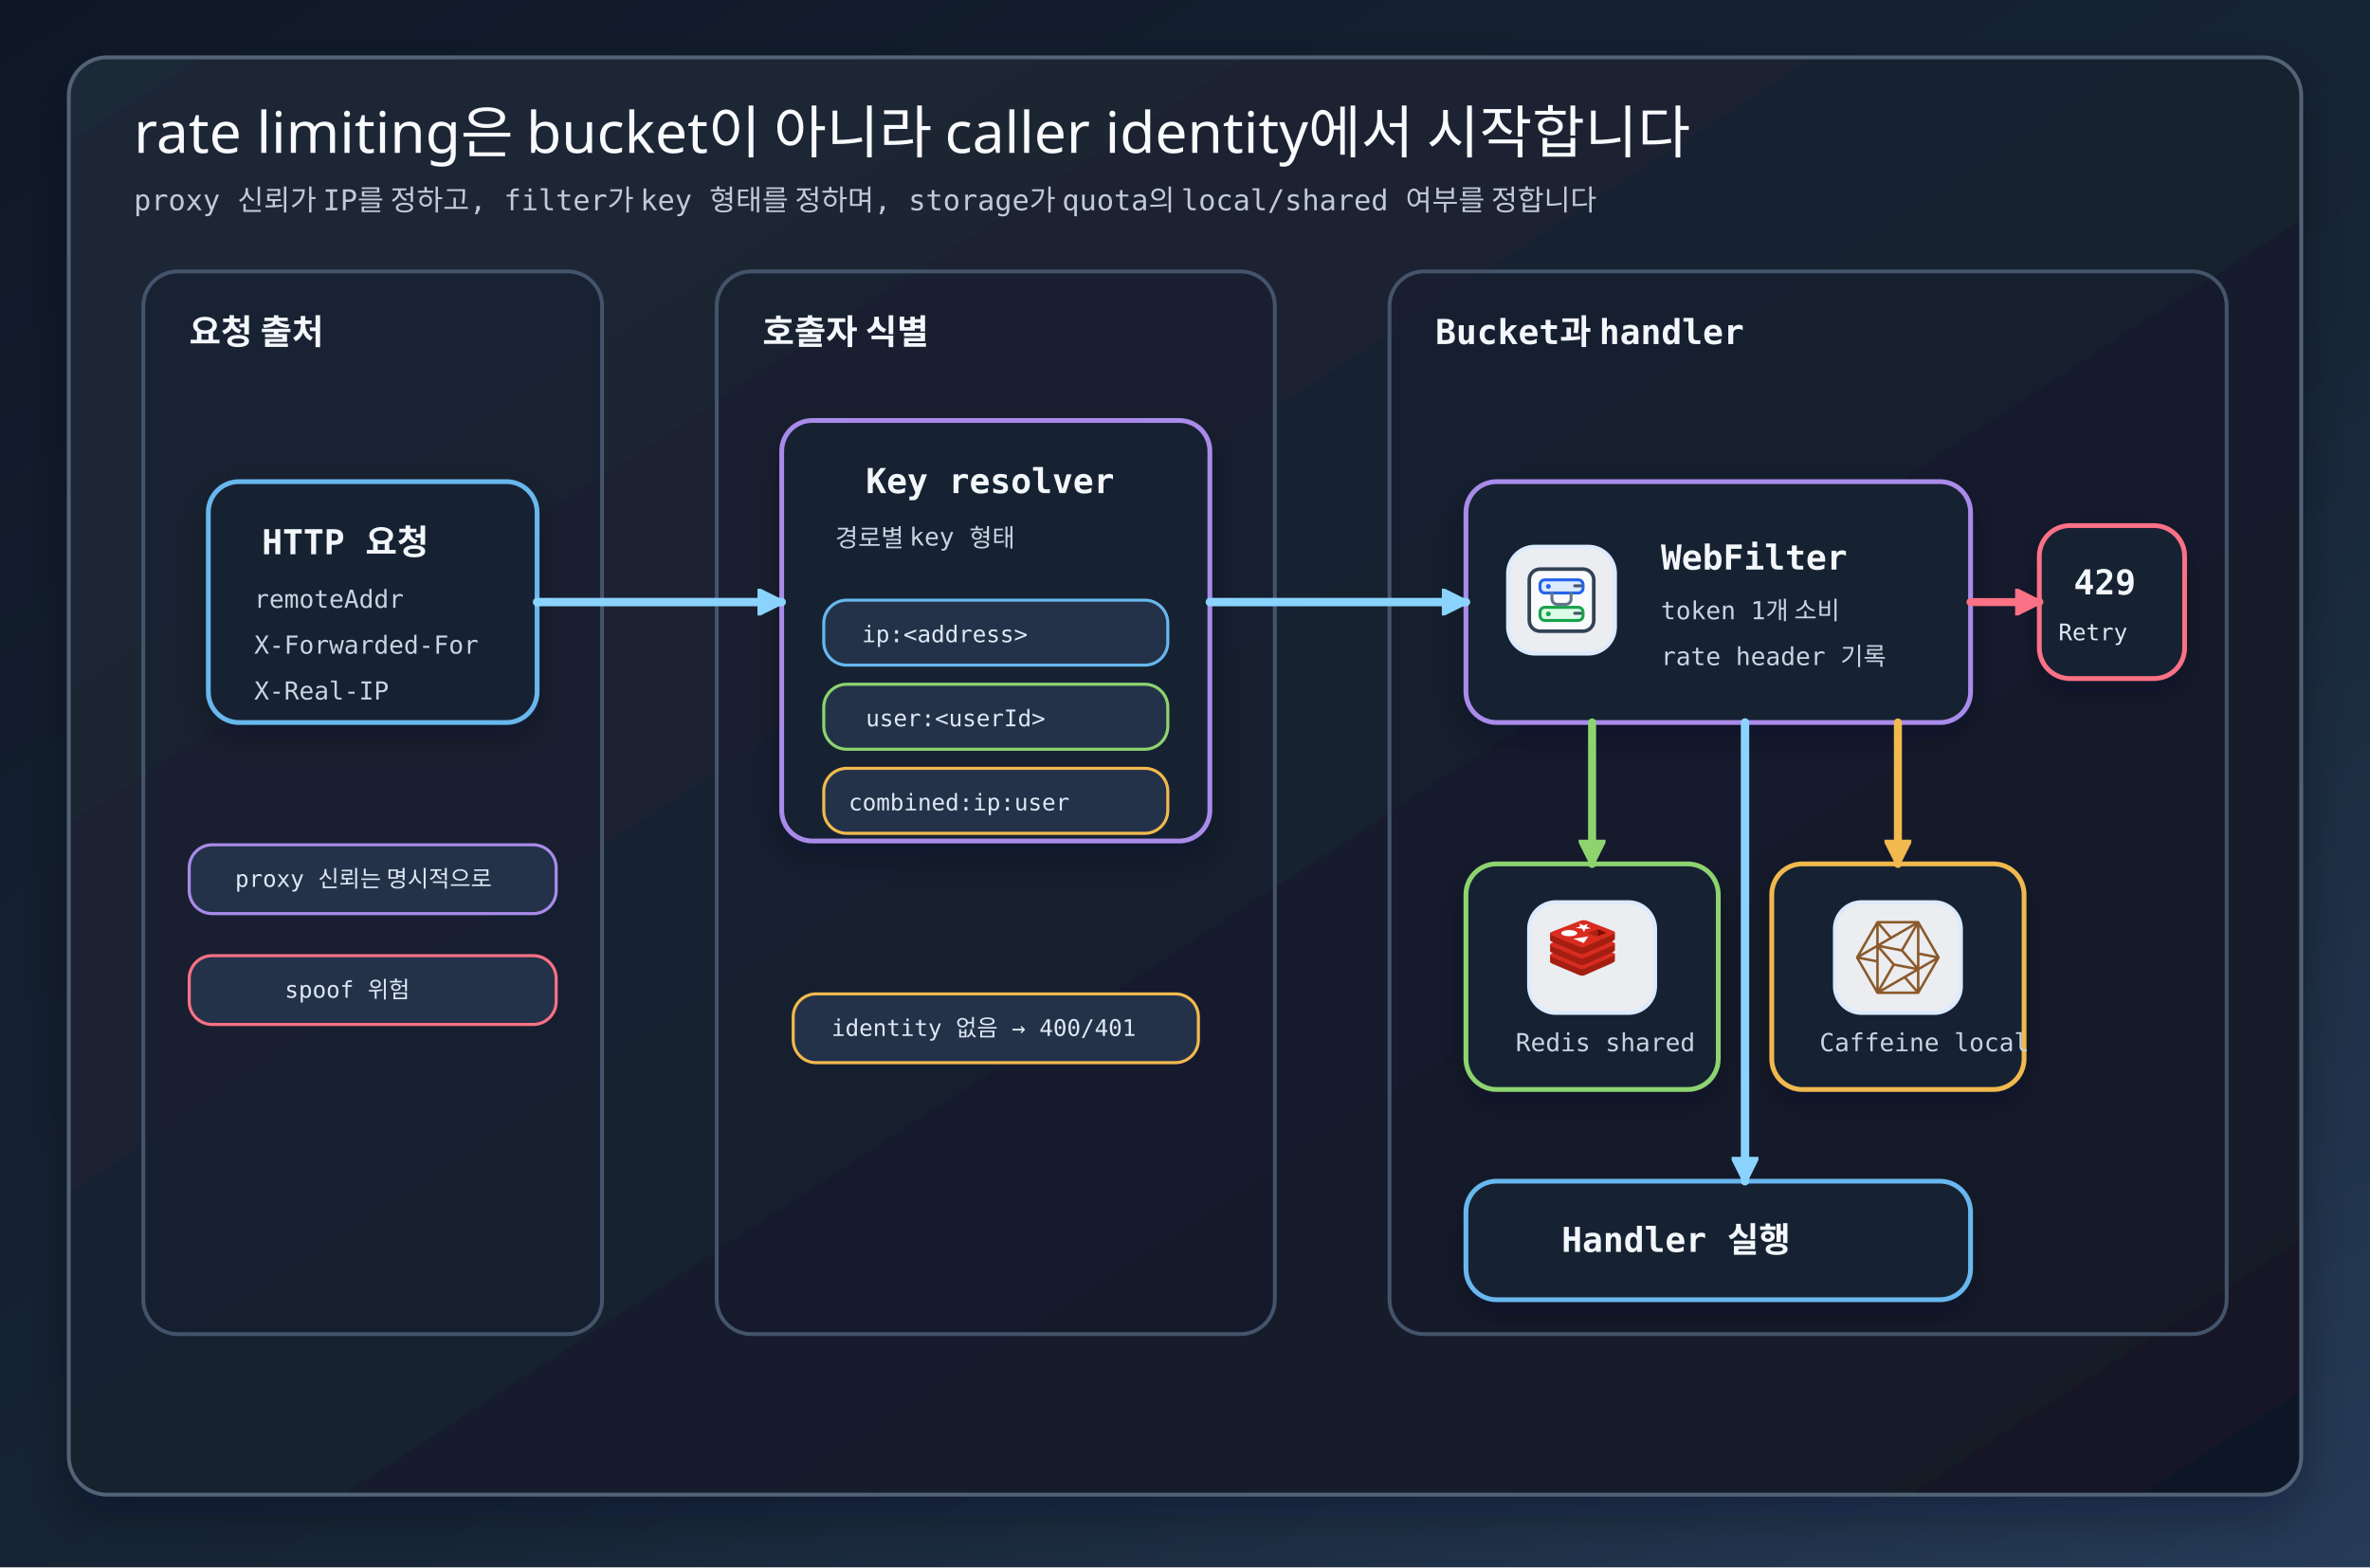
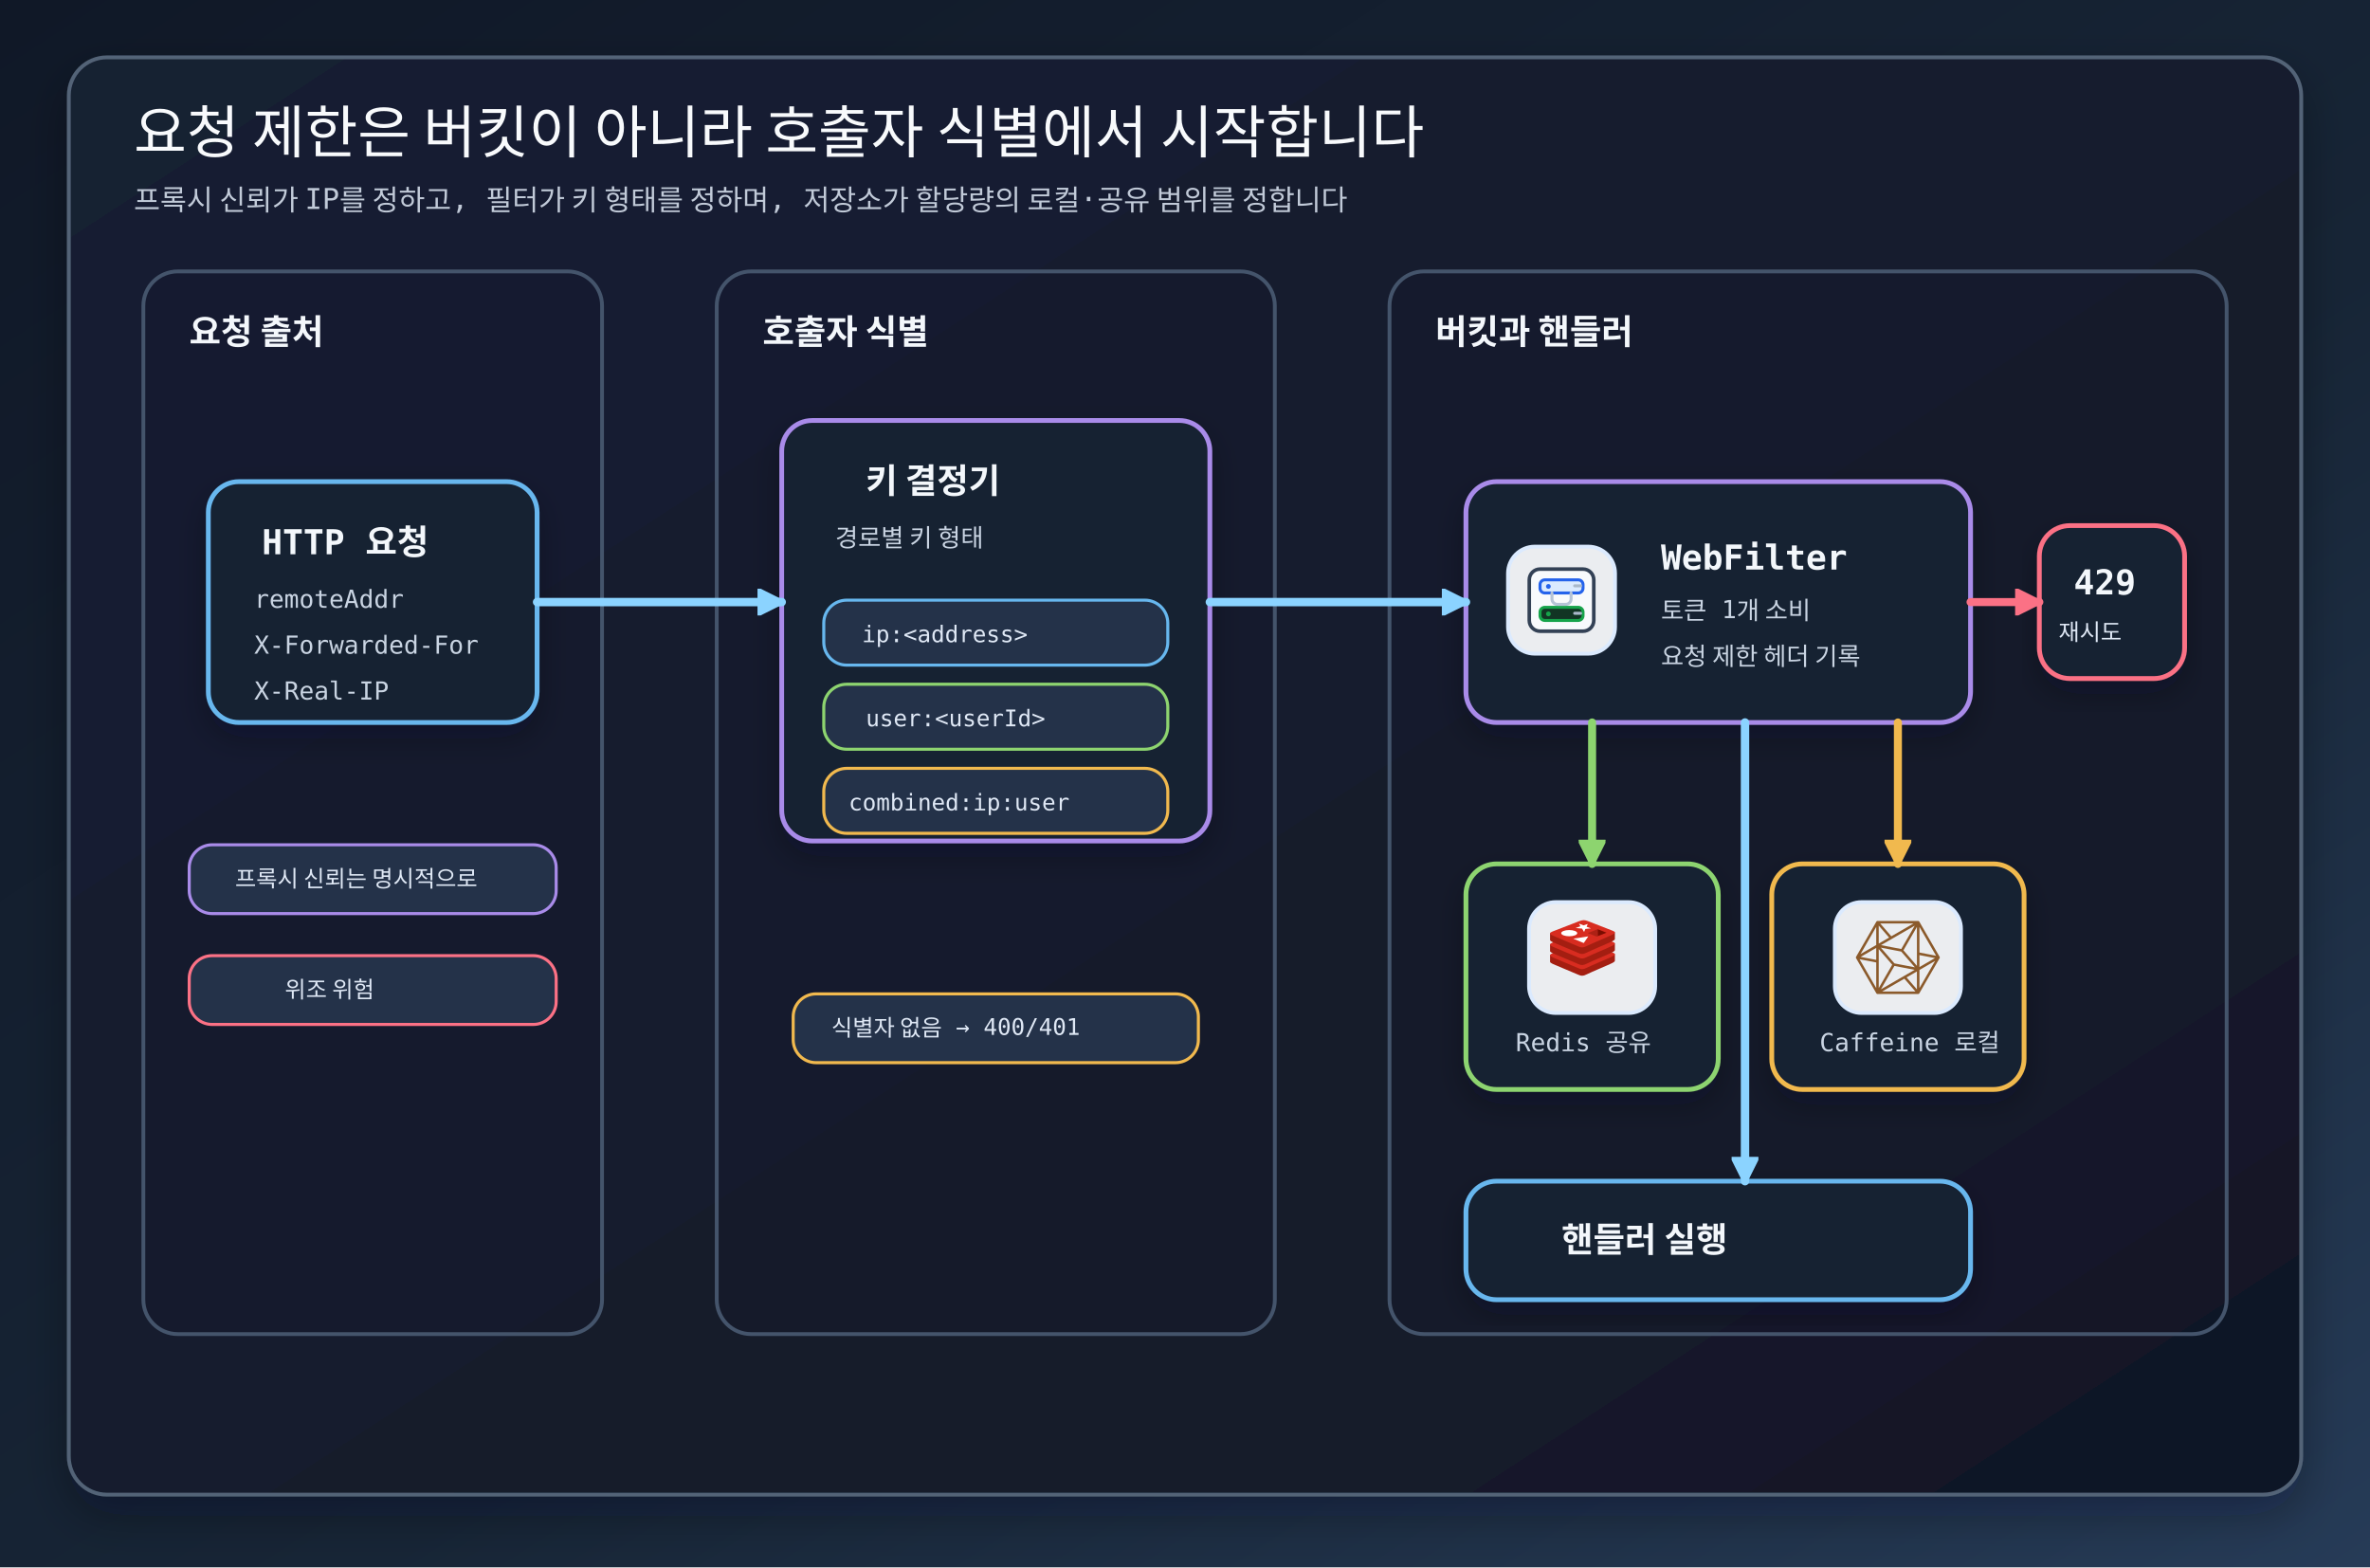
<svg xmlns="http://www.w3.org/2000/svg" width="1240" height="820" viewBox="0 0 1240 820" role="img" aria-labelledby="title desc">
  <defs>
    <marker id="arrow-blue" markerWidth="14" markerHeight="14" viewBox="0 0 10 10" refX="9" refY="5" markerUnits="userSpaceOnUse" orient="auto">
      <path d="M 0 0 L 10 5 L 0 10 Z" fill="#8bd3ff" stroke="#8bd3ff" stroke-dasharray="none" style="stroke-dasharray:none" />
    </marker>
    <marker id="arrow-green" markerWidth="14" markerHeight="14" viewBox="0 0 10 10" refX="9" refY="5" markerUnits="userSpaceOnUse" orient="auto">
      <path d="M 0 0 L 10 5 L 0 10 Z" fill="#8dd46f" stroke="#8dd46f" stroke-dasharray="none" style="stroke-dasharray:none" />
    </marker>
    <marker id="arrow-amber" markerWidth="14" markerHeight="14" viewBox="0 0 10 10" refX="9" refY="5" markerUnits="userSpaceOnUse" orient="auto">
      <path d="M 0 0 L 10 5 L 0 10 Z" fill="#f1b94e" stroke="#f1b94e" stroke-dasharray="none" style="stroke-dasharray:none" />
    </marker>
    <marker id="arrow-red" markerWidth="14" markerHeight="14" viewBox="0 0 10 10" refX="9" refY="5" markerUnits="userSpaceOnUse" orient="auto">
      <path d="M 0 0 L 10 5 L 0 10 Z" fill="#fb7185" stroke="#fb7185" stroke-dasharray="none" style="stroke-dasharray:none" />
    </marker>
    <linearGradient id="bgGradient" x1="0" y1="0" x2="1" y2="1">
      <stop offset="0%" stop-color="#101827" />
      <stop offset="58%" stop-color="#172536" />
      <stop offset="100%" stop-color="#263b57" />
    </linearGradient>
    <linearGradient id="panelGradient" x1="0" y1="0" x2="1" y2="1">
-       <stop offset="0%" stop-color="#1f2937" />
+       <stop offset="0%" stop-color="#172033" />
      <stop offset="100%" stop-color="#111827" />
    </linearGradient>
    <filter id="panelShadow" x="-8%" y="-12%" width="116%" height="124%">
      <feDropShadow dx="0" dy="10" stdDeviation="12" flood-color="#020617" flood-opacity="0.32" />
    </filter>
    <filter id="cardShadow" x="-12%" y="-22%" width="124%" height="144%">
      <feDropShadow dx="0" dy="7" stdDeviation="8" flood-color="#020617" flood-opacity="0.28" />
    </filter>
    <path id="redis-B" d="M45.536 38.764c-2.013 1.05-12.44 5.337-14.66 6.494s-3.453 1.146-5.207.308-12.85-5.32-14.85-6.276c-1-.478-1.524-.88-1.524-1.26v-3.813s14.447-3.145 16.78-3.982 3.14-.867 5.126-.14 13.853 2.868 15.814 3.587v3.76c0 .377-.452.8-1.477 1.324z" />
    <path id="redis-C" d="M45.536 28.733c-2.013 1.05-12.44 5.337-14.66 6.494s-3.453 1.146-5.207.308-12.85-5.32-14.85-6.276-2.04-1.613-.077-2.382l15.332-5.935c2.332-.837 3.14-.867 5.126-.14s12.35 4.853 14.312 5.57 2.037 1.31.024 2.36z" />
    <style>
      .bg { fill: url(#bgGradient); }
      .panel { fill: url(#panelGradient); stroke: #536377; stroke-width: 2; rx: 20; filter: url(#panelShadow); }
      .lane { fill: #0f172a; fill-opacity: 0.2; stroke: #44546b; stroke-width: 2; rx: 18; }
      .card { fill: #172033; stroke: #60718a; stroke-width: 2.5; rx: 16; filter: url(#cardShadow); }
      .card-blue { stroke: #67b7ee; }
      .card-green { stroke: #8dd46f; }
      .card-amber { stroke: #f1b94e; }
      .card-purple { stroke: #a98be9; }
      .card-red { stroke: #fb7185; }
      .icon-back { fill: #f8fafc; fill-opacity: 0.94; stroke: #dbeafe; stroke-width: 2; }
      .title { font: 30px "goorm Sans", "goorm Sans Code", system-ui, sans-serif; fill: #f8fafc; }
      .subtitle { font: 15px "goorm Sans Code", ui-monospace, monospace; fill: #c1cad8; }
      .label { font: 18px "goorm Sans Code", ui-monospace, monospace; fill: #f3f7fb; font-weight: 700; }
      .small { font: 13px "goorm Sans Code", ui-monospace, monospace; fill: #c9d4e2; }
      .tiny { font: 12px "goorm Sans Code", ui-monospace, monospace; fill: #dfe8f5; }
      .pill { fill: #243249; stroke-width: 1.6; rx: 12; }
      .line-blue { fill: none; stroke: #8bd3ff; stroke-width: 4.4; stroke-linecap: round; stroke-linejoin: round; marker-end: url(#arrow-blue); }
      .line-green { fill: none; stroke: #8dd46f; stroke-width: 4.2; stroke-linecap: round; stroke-linejoin: round; marker-end: url(#arrow-green); }
      .line-amber { fill: none; stroke: #f1b94e; stroke-width: 4.2; stroke-linecap: round; stroke-linejoin: round; marker-end: url(#arrow-amber); }
      .line-red { fill: none; stroke: #fb7185; stroke-width: 4.2; stroke-linecap: round; stroke-linejoin: round; marker-end: url(#arrow-red); }
    </style>
  </defs>
  <rect class="bg" width="1240" height="820" />
  <rect class="panel" x="36" y="30" width="1168" height="752" />
-   <text class="title" x="70" y="80">rate limiting은 bucket이 아니라 caller identity에서 시작합니다</text>
-   <text class="subtitle" x="70" y="110">proxy 신뢰가 IP를 정하고, filter가 key 형태를 정하며, storage가 quota의 local/shared 여부를 정합니다</text>
+   <text class="title" x="70" y="80">요청 제한은 버킷이 아니라 호출자 식별에서 시작합니다</text>
+   <text class="subtitle" x="70" y="110">프록시 신뢰가 IP를 정하고, 필터가 키 형태를 정하며, 저장소가 할당량의 로컬·공유 범위를 정합니다</text>
  <g id="request-source">
    <rect class="lane" x="75" y="142" width="240" height="556" />
    <text class="label" x="99" y="180">요청 출처</text>
    <rect class="card card-blue" x="109" y="252" width="172" height="126" />
    <text class="label" x="137" y="290">HTTP 요청</text>
    <text class="small" x="133" y="318">remoteAddr</text>
    <text class="small" x="133" y="342">X-Forwarded-For</text>
    <text class="small" x="133" y="366">X-Real-IP</text>
    <rect class="pill" x="99" y="442" width="192" height="36" stroke="#a98be9" />
-     <text class="tiny" x="123" y="464">proxy 신뢰는 명시적으로</text>
+     <text class="tiny" x="123" y="464">프록시 신뢰는 명시적으로</text>
    <rect class="pill" x="99" y="500" width="192" height="36" stroke="#fb7185" />
-     <text class="tiny" x="149" y="522">spoof 위험</text>
+     <text class="tiny" x="149" y="522">위조 위험</text>
  </g>
  <g id="identity-strategy">
    <rect class="lane" x="375" y="142" width="292" height="556" />
    <text class="label" x="399" y="180">호출자 식별</text>
    <rect class="card card-purple" x="409" y="220" width="224" height="220" />
-     <text class="label" x="453" y="258">Key resolver</text>
-     <text class="small" x="437" y="286">경로별 key 형태</text>
+     <text class="label" x="453" y="258">키 결정기</text>
+     <text class="small" x="437" y="286">경로별 키 형태</text>
    <rect class="pill" x="431" y="314" width="180" height="34" stroke="#67b7ee" />
    <text class="tiny" x="451" y="336">ip:&lt;address&gt;</text>
    <rect class="pill" x="431" y="358" width="180" height="34" stroke="#8dd46f" />
    <text class="tiny" x="453" y="380">user:&lt;userId&gt;</text>
    <rect class="pill" x="431" y="402" width="180" height="34" stroke="#f1b94e" />
    <text class="tiny" x="444" y="424">combined:ip:user</text>
    <rect class="pill" x="415" y="520" width="212" height="36" stroke="#f1b94e" />
-     <text class="tiny" x="435" y="542">identity 없음 → 400/401</text>
+     <text class="tiny" x="435" y="542">식별자 없음 → 400/401</text>
  </g>
  <g id="bucket-handler">
    <rect class="lane" x="727" y="142" width="438" height="556" />
-     <text class="label" x="751" y="180">Bucket과 handler</text>
+     <text class="label" x="751" y="180">버킷과 핸들러</text>
    <rect class="card card-purple" x="767" y="252" width="264" height="126" />
    <rect class="icon-back" x="789" y="286" width="56" height="56" rx="14" />
    <g data-bluetape4k-icon="generic-microservice" transform="translate(797 294) scale(0.3125)">
      <rect x="10" y="12" width="108" height="104" rx="18" fill="#f8fafc" stroke="#334155" stroke-width="6" />
      <rect x="28" y="30" width="72" height="22" rx="8" fill="#dbeafe" stroke="#2563eb" stroke-width="5" />
-       <rect x="28" y="76" width="72" height="22" rx="8" fill="#dcfce7" stroke="#16a34a" stroke-width="5" />
-       <path d="M48 52v10c0 5 4 9 9 9h14c5 0 9-4 9-9V52" fill="none" stroke="#64748b" stroke-width="5" stroke-linecap="round" stroke-linejoin="round" />
+       <rect x="28" y="76" width="72" height="22" rx="8" fill="#123524" stroke="#16a34a" stroke-width="5" />
+       <path d="M48 52v10c0 5 4 9 9 9h14c5 0 9-4 9-9V52" fill="none" stroke="#b6c4d6" stroke-width="5" stroke-linecap="round" stroke-linejoin="round" />
      <circle cx="42" cy="41" r="4" fill="#2563eb" />
      <circle cx="42" cy="87" r="4" fill="#16a34a" />
-       <path d="M86 40h10M86 86h10" fill="none" stroke="#475569" stroke-width="5" stroke-linecap="round" />
+       <path d="M86 40h10M86 86h10" fill="none" stroke="#a9b8ca" stroke-width="5" stroke-linecap="round" />
    </g>
    <text class="label" x="869" y="298">WebFilter</text>
-     <text class="small" x="869" y="324">token 1개 소비</text>
-     <text class="small" x="869" y="348">rate header 기록</text>
+     <text class="small" x="869" y="324">토큰 1개 소비</text>
+     <text class="small" x="869" y="348">요청 제한 헤더 기록</text>
    <rect class="card card-red" x="1067" y="275" width="76" height="80" />
    <text class="label" x="1085" y="311">429</text>
-     <text class="tiny" x="1077" y="335">Retry</text>
+     <text class="tiny" x="1077" y="335">재시도</text>
    <rect class="card card-green" x="767" y="452" width="132" height="118" />
    <rect class="icon-back" x="800" y="472" width="66" height="58" rx="14" />
    <g data-bluetape4k-icon="redis" transform="translate(811 479) scale(1.06)">
      <g transform="matrix(.848327 0 0 .848327 -7.883573 -9.449691)">
        <use href="#redis-B" fill="#a41e11" />
        <path d="M45.536 34.95c-2.013 1.05-12.44 5.337-14.66 6.494s-3.453 1.146-5.207.308-12.85-5.32-14.85-6.276-2.04-1.613-.077-2.382l15.332-5.936c2.332-.836 3.14-.867 5.126-.14S43.55 31.87 45.51 32.6s2.037 1.31.024 2.36z" fill="#d82c20" />
        <use href="#redis-B" y="-6.218" fill="#a41e11" />
        <use href="#redis-C" fill="#d82c20" />
        <path d="M45.536 26.098c-2.013 1.05-12.44 5.337-14.66 6.495s-3.453 1.146-5.207.308-12.85-5.32-14.85-6.276c-1-.478-1.524-.88-1.524-1.26V21.55s14.447-3.145 16.78-3.982 3.14-.867 5.126-.14 13.853 2.868 15.814 3.587v3.76c0 .377-.452.8-1.477 1.324z" fill="#a41e11" />
        <use href="#redis-C" y="-6.449" fill="#d82c20" />
        <g fill="#fff">
          <path d="M29.096 20.712l-1.182-1.965-3.774-.34 2.816-1.016-.845-1.56 2.636 1.03 2.486-.814-.672 1.612 2.534.95-3.268.34zM22.8 24.624l8.74-1.342-2.64 3.872z" />
          <ellipse cx="20.444" rx="4.672" ry="1.811" cy="21.402" />
        </g>
        <path d="M42.132 21.138l-5.17 2.042-.004-4.087z" fill="#7a0c00" />
        <path d="M36.963 23.18l-.56.22-5.166-2.042 5.723-2.264z" fill="#ad2115" />
      </g>
    </g>
-     <text class="small" x="793" y="550">Redis shared</text>
+     <text class="small" x="793" y="550">Redis 공유</text>
    <rect class="card card-amber" x="927" y="452" width="132" height="118" />
    <rect class="icon-back" x="960" y="472" width="66" height="58" rx="14" />
    <g data-bluetape4k-icon="caffeine" transform="translate(971 479) scale(1.83)">
      <path fill="#8B5A2B" d="M6.162 1.557c-.18.006-.263.137-.293.18L.05 11.82c-.07.142-.06.27-.004.356 1.942 3.36 3.882 6.723 5.822 10.085a.337.337 0 00.305.182h11.65c.138.003.26-.09.31-.182 1.94-3.36 3.878-6.721 5.82-10.08a.361.361 0 000-.358l-5.82-10.085c-.112-.193-.308-.181-.308-.181zm.804.719h9.513L10.136 5.94zm-.427.603l2.964 3.426L6.54 8.018zm10.3.018l-3.86 6.685L7.19 8.469zm1.341.357l4.756 8.246-4.756-.916zm-12.36.002v5.176l-4.48 2.587zm11.64 0v11.142l-3.857-4.457zM7.127 9.186l5.847 1.126 3.898 4.502-5.842-1.125zM5.82 9.26v3.425l-4.45-.855zm.72.341l3.856 4.457-3.857 6.685zm11.64 1.713l4.447.856-4.447 2.57zM1.062 12.5l4.76.916v7.33zm21.597.48l-4.479 7.763v-5.175zm-11.64 1.437l5.79 1.114-9.649 5.572zm6.44 1.565v5.138l-2.964-3.425zm-3.597 2.078l3.172 3.664H7.52z" />
    </g>
-     <text class="small" x="952" y="550">Caffeine local</text>
+     <text class="small" x="952" y="550">Caffeine 로컬</text>
    <rect class="card card-blue" x="767" y="618" width="264" height="62" />
-     <text class="label" x="817" y="655">Handler 실행</text>
+     <text class="label" x="817" y="655">핸들러 실행</text>
  </g>
  <path class="connector line-blue" data-connector="request-to-identity" d="M 281 315 L 409 315" />
  <path class="connector line-blue" data-connector="identity-to-filter" d="M 633 315 L 767 315" />
  <path class="connector line-green" data-connector="filter-to-redis-storage" d="M 833 378 L 833 452" />
  <path class="connector line-amber" data-connector="filter-to-caffeine-storage" d="M 993 378 L 993 452" />
  <path class="connector line-blue" data-connector="filter-to-handler" d="M 913 378 L 913 618" />
  <path class="connector line-red" data-connector="filter-to-rate-limit-response" d="M 1031 315 L 1067 315" />
</svg>
